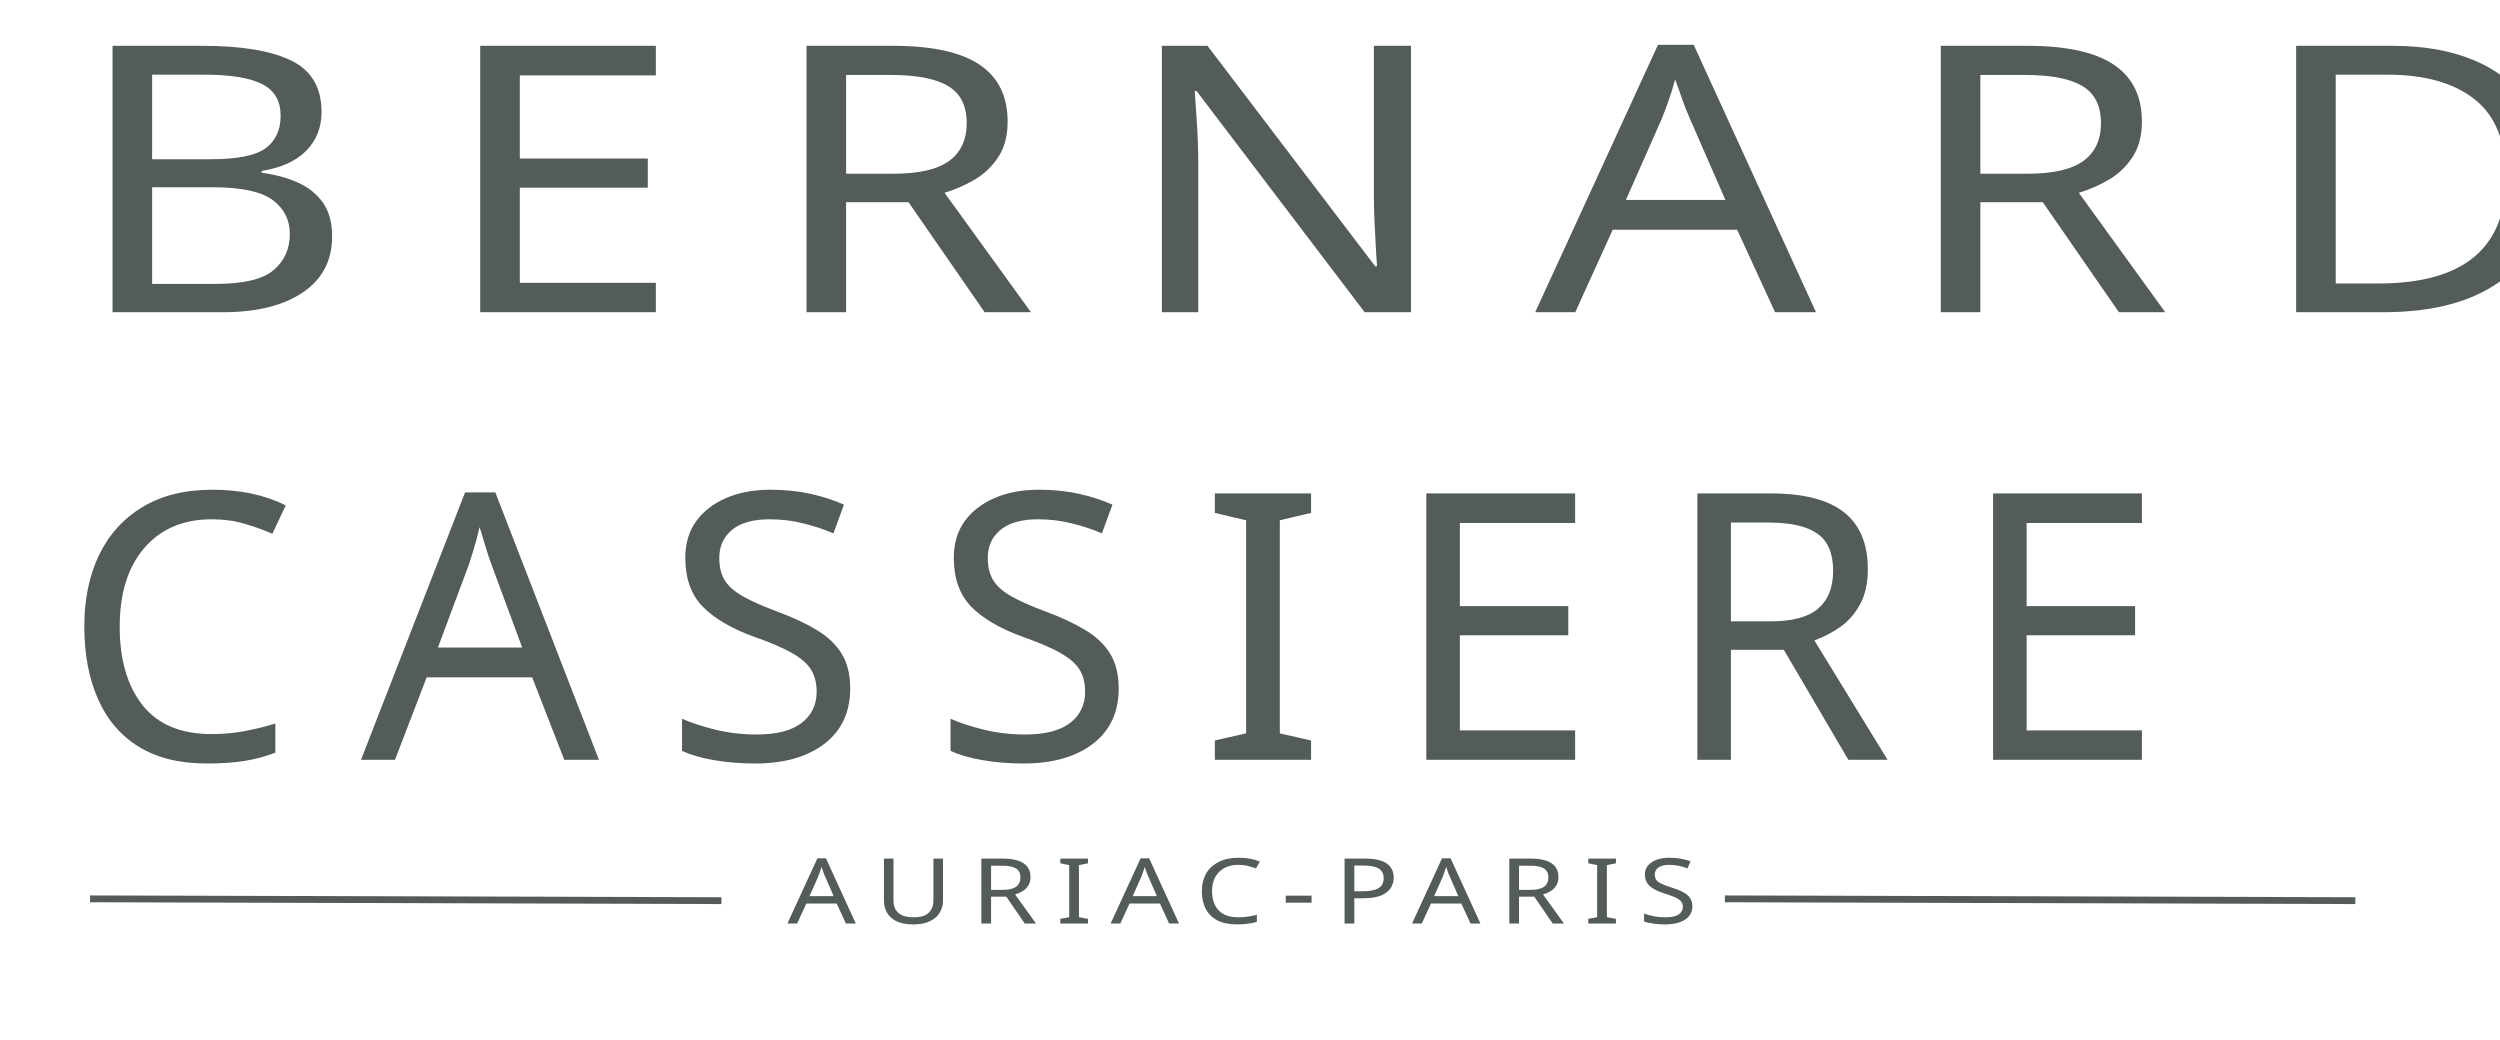
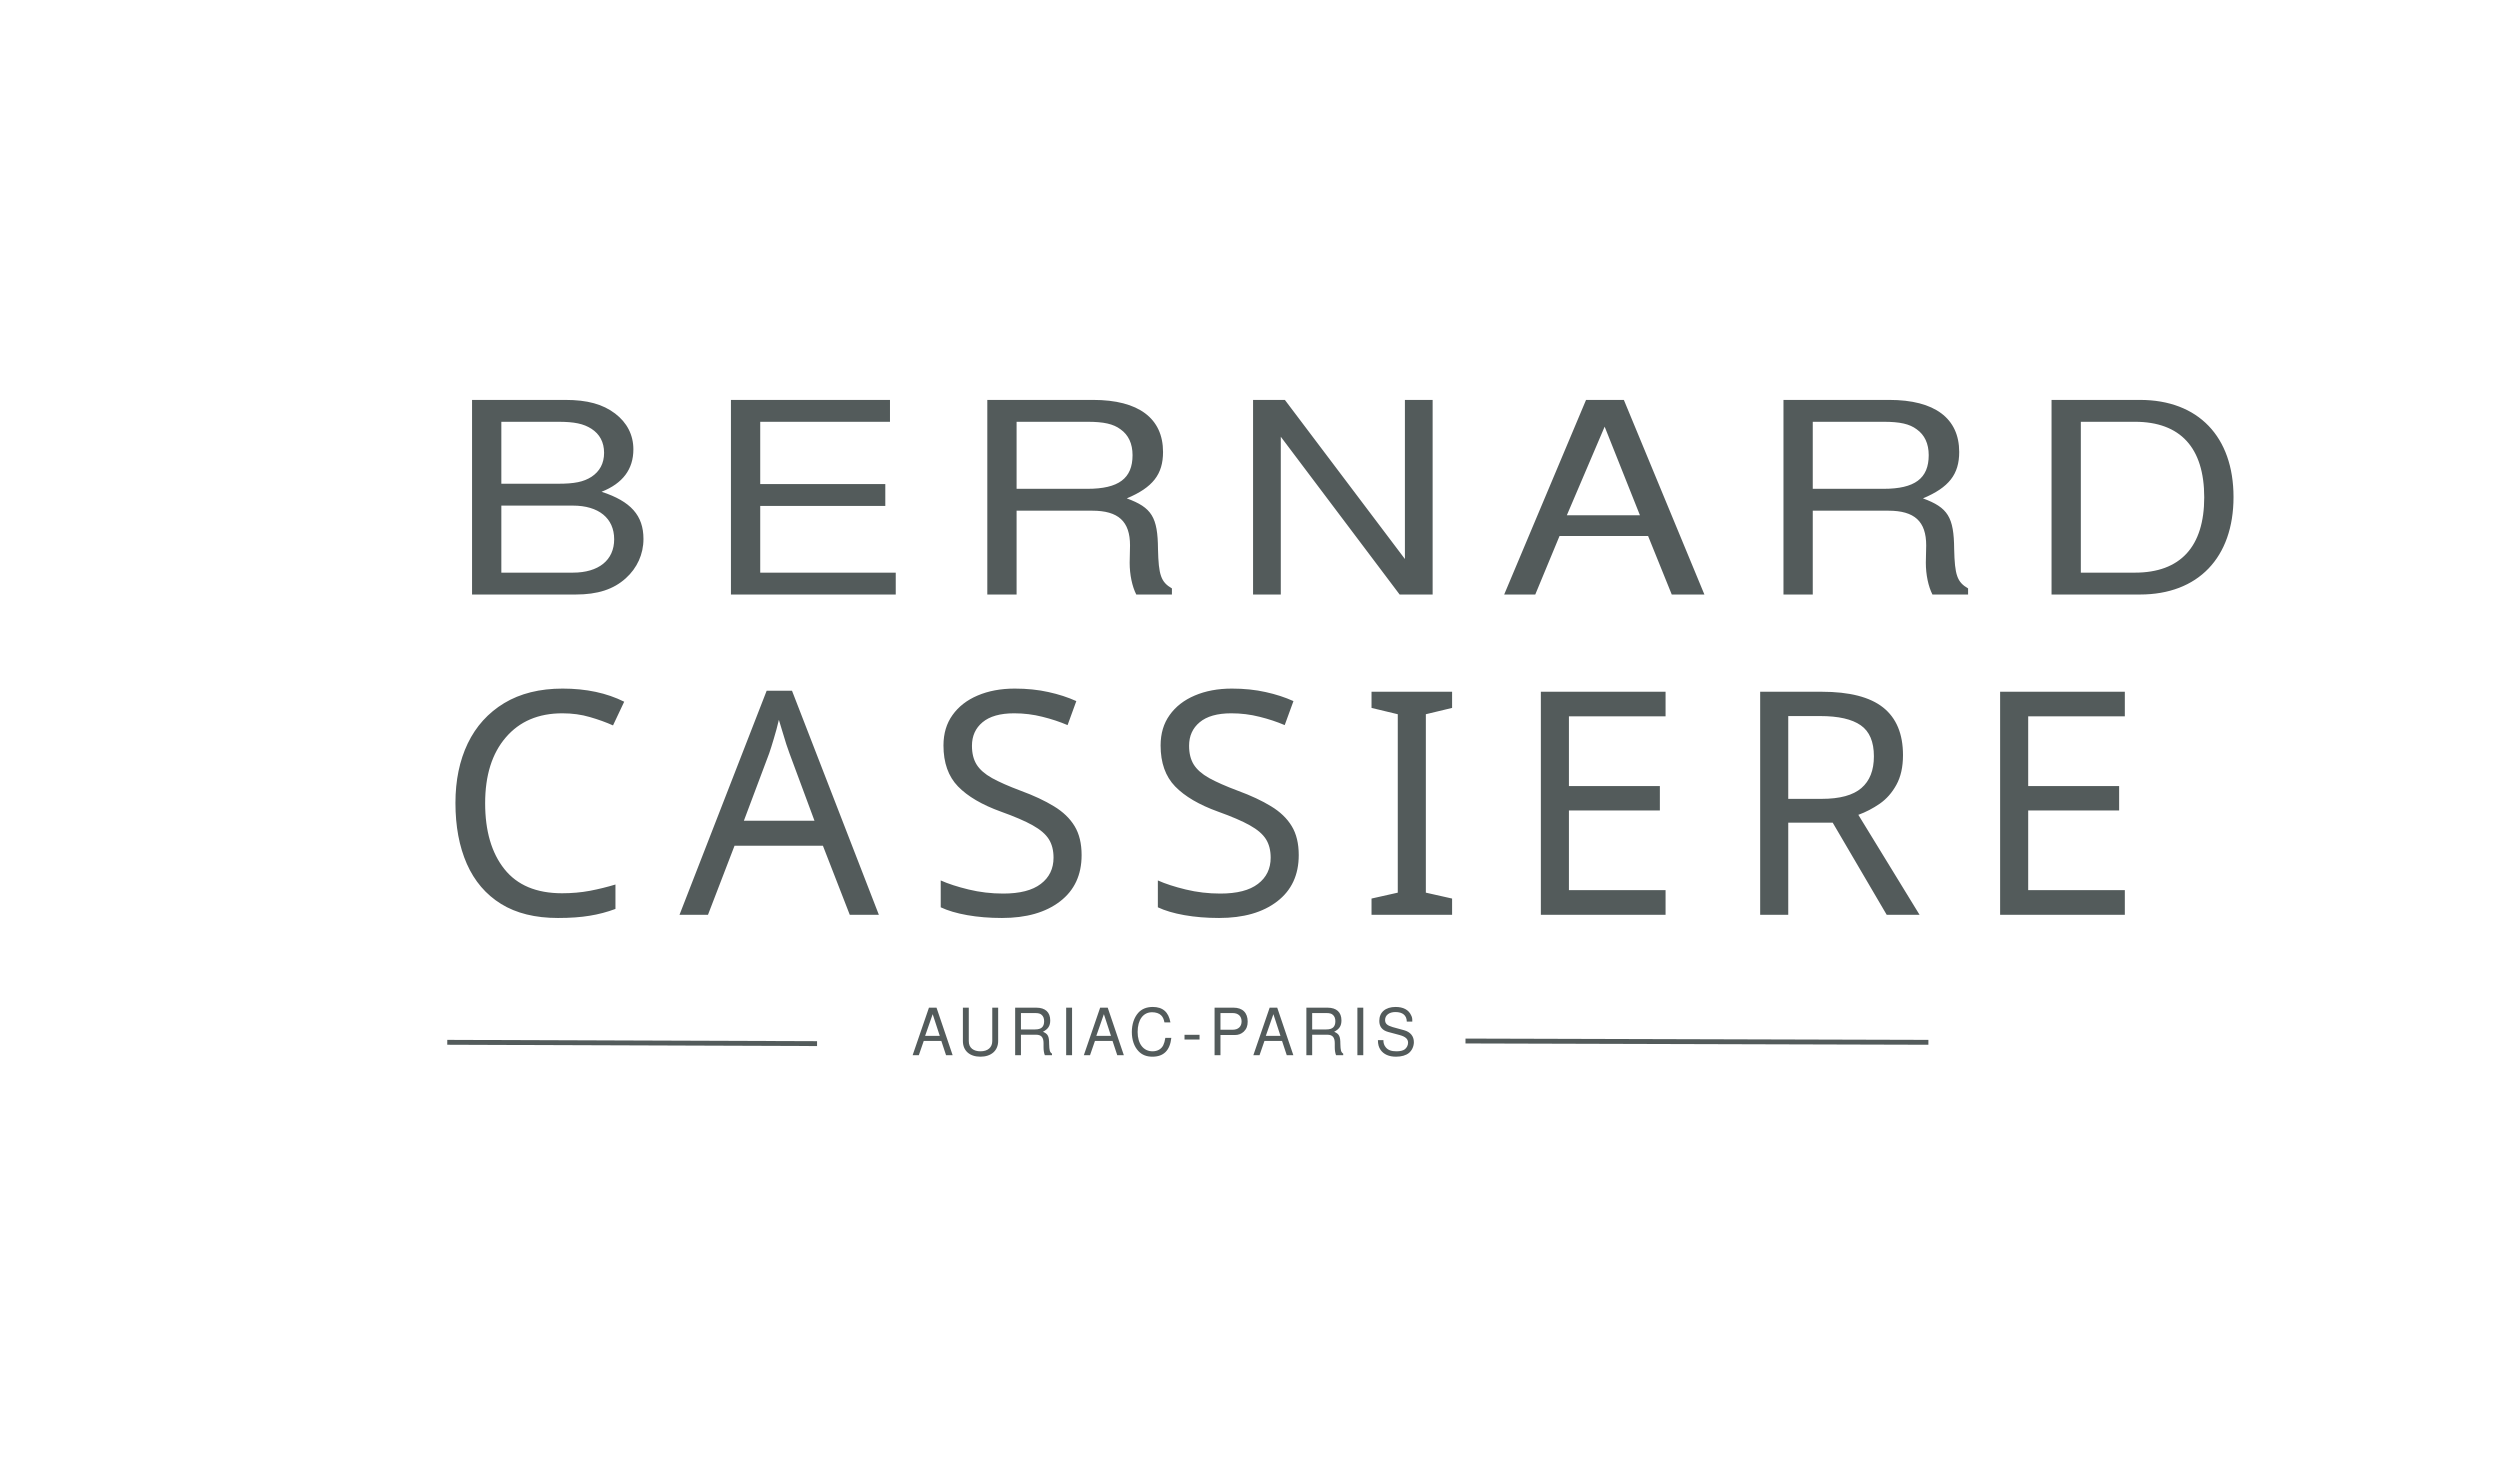
- <svg xmlns="http://www.w3.org/2000/svg" version="1.1" id="Calque_1" x="0px" y="0px" viewBox="0 0 274.8 114.3" style="enable-background:new 0 0 274.8 114.3;" xml:space="preserve">
+ <svg xmlns="http://www.w3.org/2000/svg" version="1.1" id="Calque_1" x="0px" y="0px" viewBox="0 0 384 227" style="enable-background:new 0 0 384 227;" xml:space="preserve">
  <style type="text/css">
	.st0{fill:#535B5B;}
- 	.st1{font-family:'MyriadPro-Regular';}
+ 	.st1{font-family:'Helvetica';}
	.st2{font-size:41px;}
- 	.st3{letter-spacing:7.6;}
+ 	.st3{letter-spacing:5.9;}
	.st4{font-family:'Krungthep';}
- 	.st5{letter-spacing:7;}
- 	.st6{font-size:10px;}
- 	.st7{letter-spacing:1.7;}
- 	.st8{fill:#535B5B;stroke:#535B5B;stroke-width:0.75;stroke-miterlimit:10;}
+ 	.st5{font-size:48px;}
+ 	.st6{letter-spacing:7;}
+ 	.st7{font-size:10px;}
+ 	.st8{letter-spacing:1;}
+ 	.st9{fill:none;stroke:#535B5B;stroke-width:0.75;stroke-miterlimit:10;}
</style>
-   <g>
-     <g>
-       <text transform="matrix(1.18 0 0 1 7.6698 34.3174)" class="st0 st1 st2 st3">BERNARD</text>
-       <text transform="matrix(1 0 0 1 6.767 83.5176)" class="st0 st4 st2 st5">CASSIERE</text>
-       <text transform="matrix(1.18 0 0 1 86.5472 101.5176)" class="st0 st1 st6 st7">AURIAC-PARIS</text>
-     </g>
-     <line class="st8" x1="9.9" y1="98.8" x2="79.3" y2="99" />
-     <line class="st8" x1="189.6" y1="98.8" x2="258.9" y2="99" />
-   </g>
+   <text transform="matrix(1.18 0 0 1 68.6905 91.3174)" class="st0 st1 st2 st3">BERNARD</text>
+   <text transform="matrix(1 0 0 1 67.0339 140.5176)" class="st0 st4 st5 st6">CASSIERE</text>
+   <text transform="matrix(0.9657 0 0 1 140.0164 162.0742)" class="st0 st1 st7 st8">AURIAC-PARIS</text>
+   <line class="st9" x1="68.7" y1="160.1" x2="125.5" y2="160.3" />
+   <line class="st9" x1="225.1" y1="159.9" x2="296.2" y2="160.1" />
</svg>
